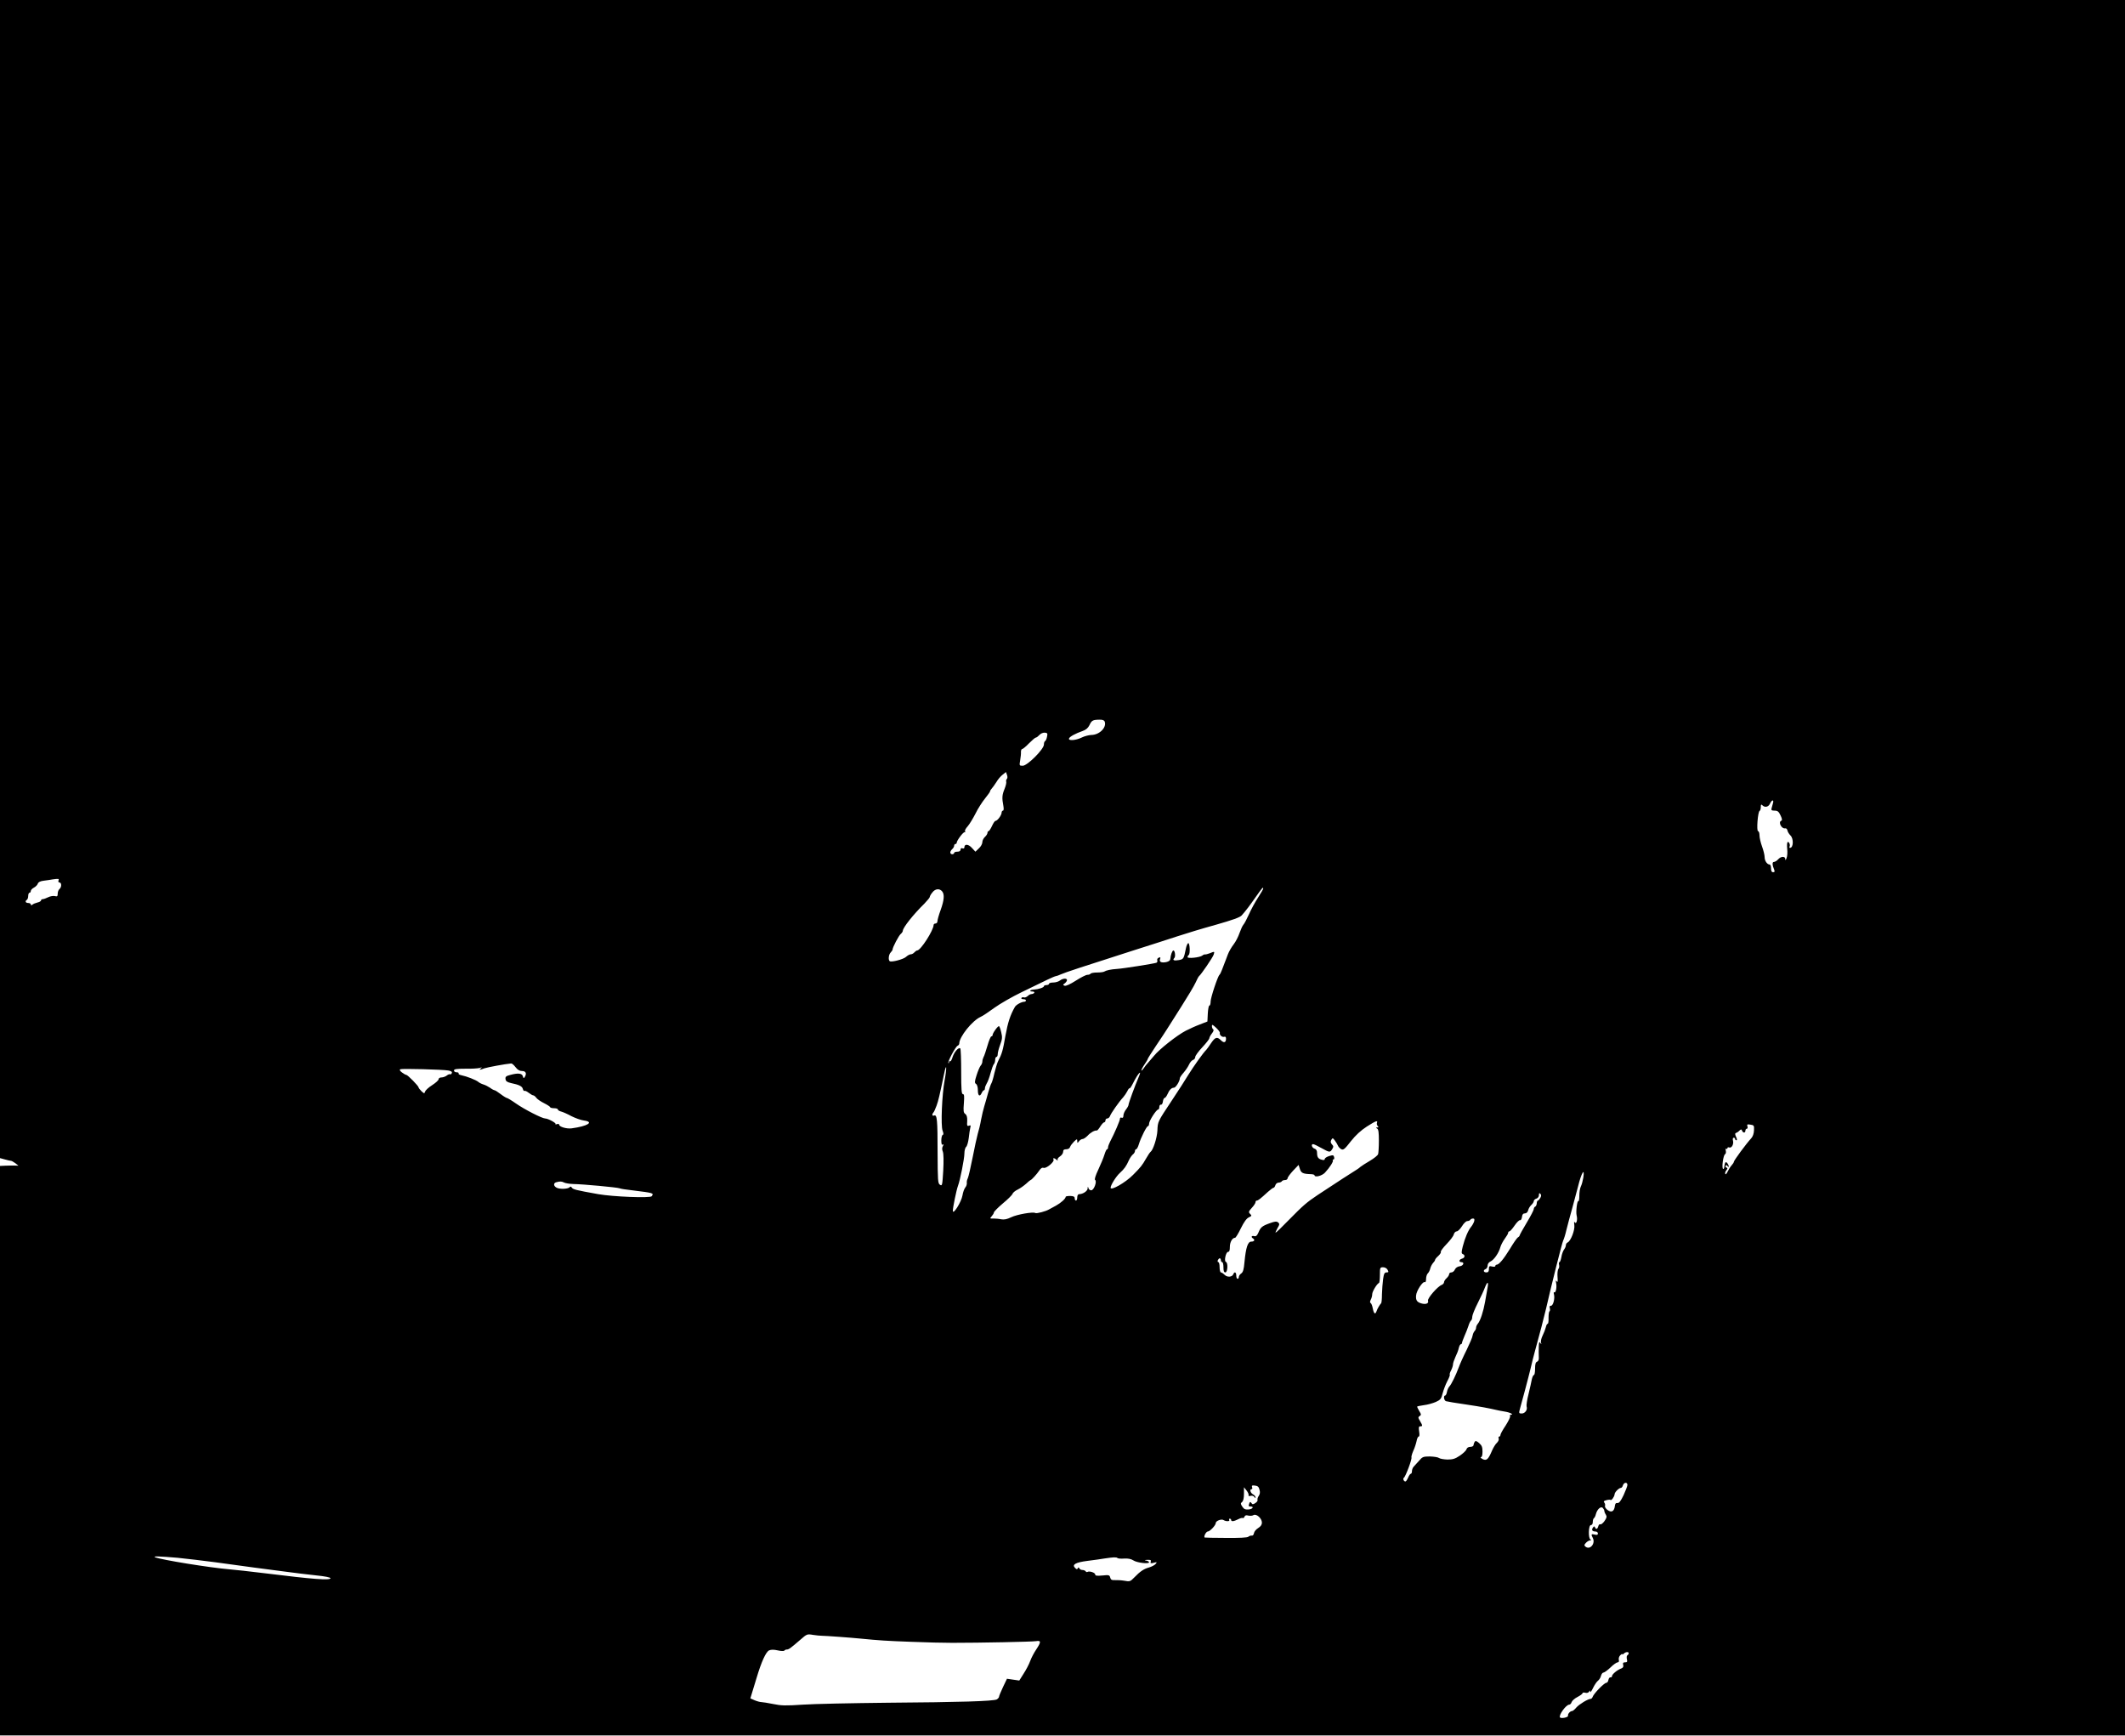
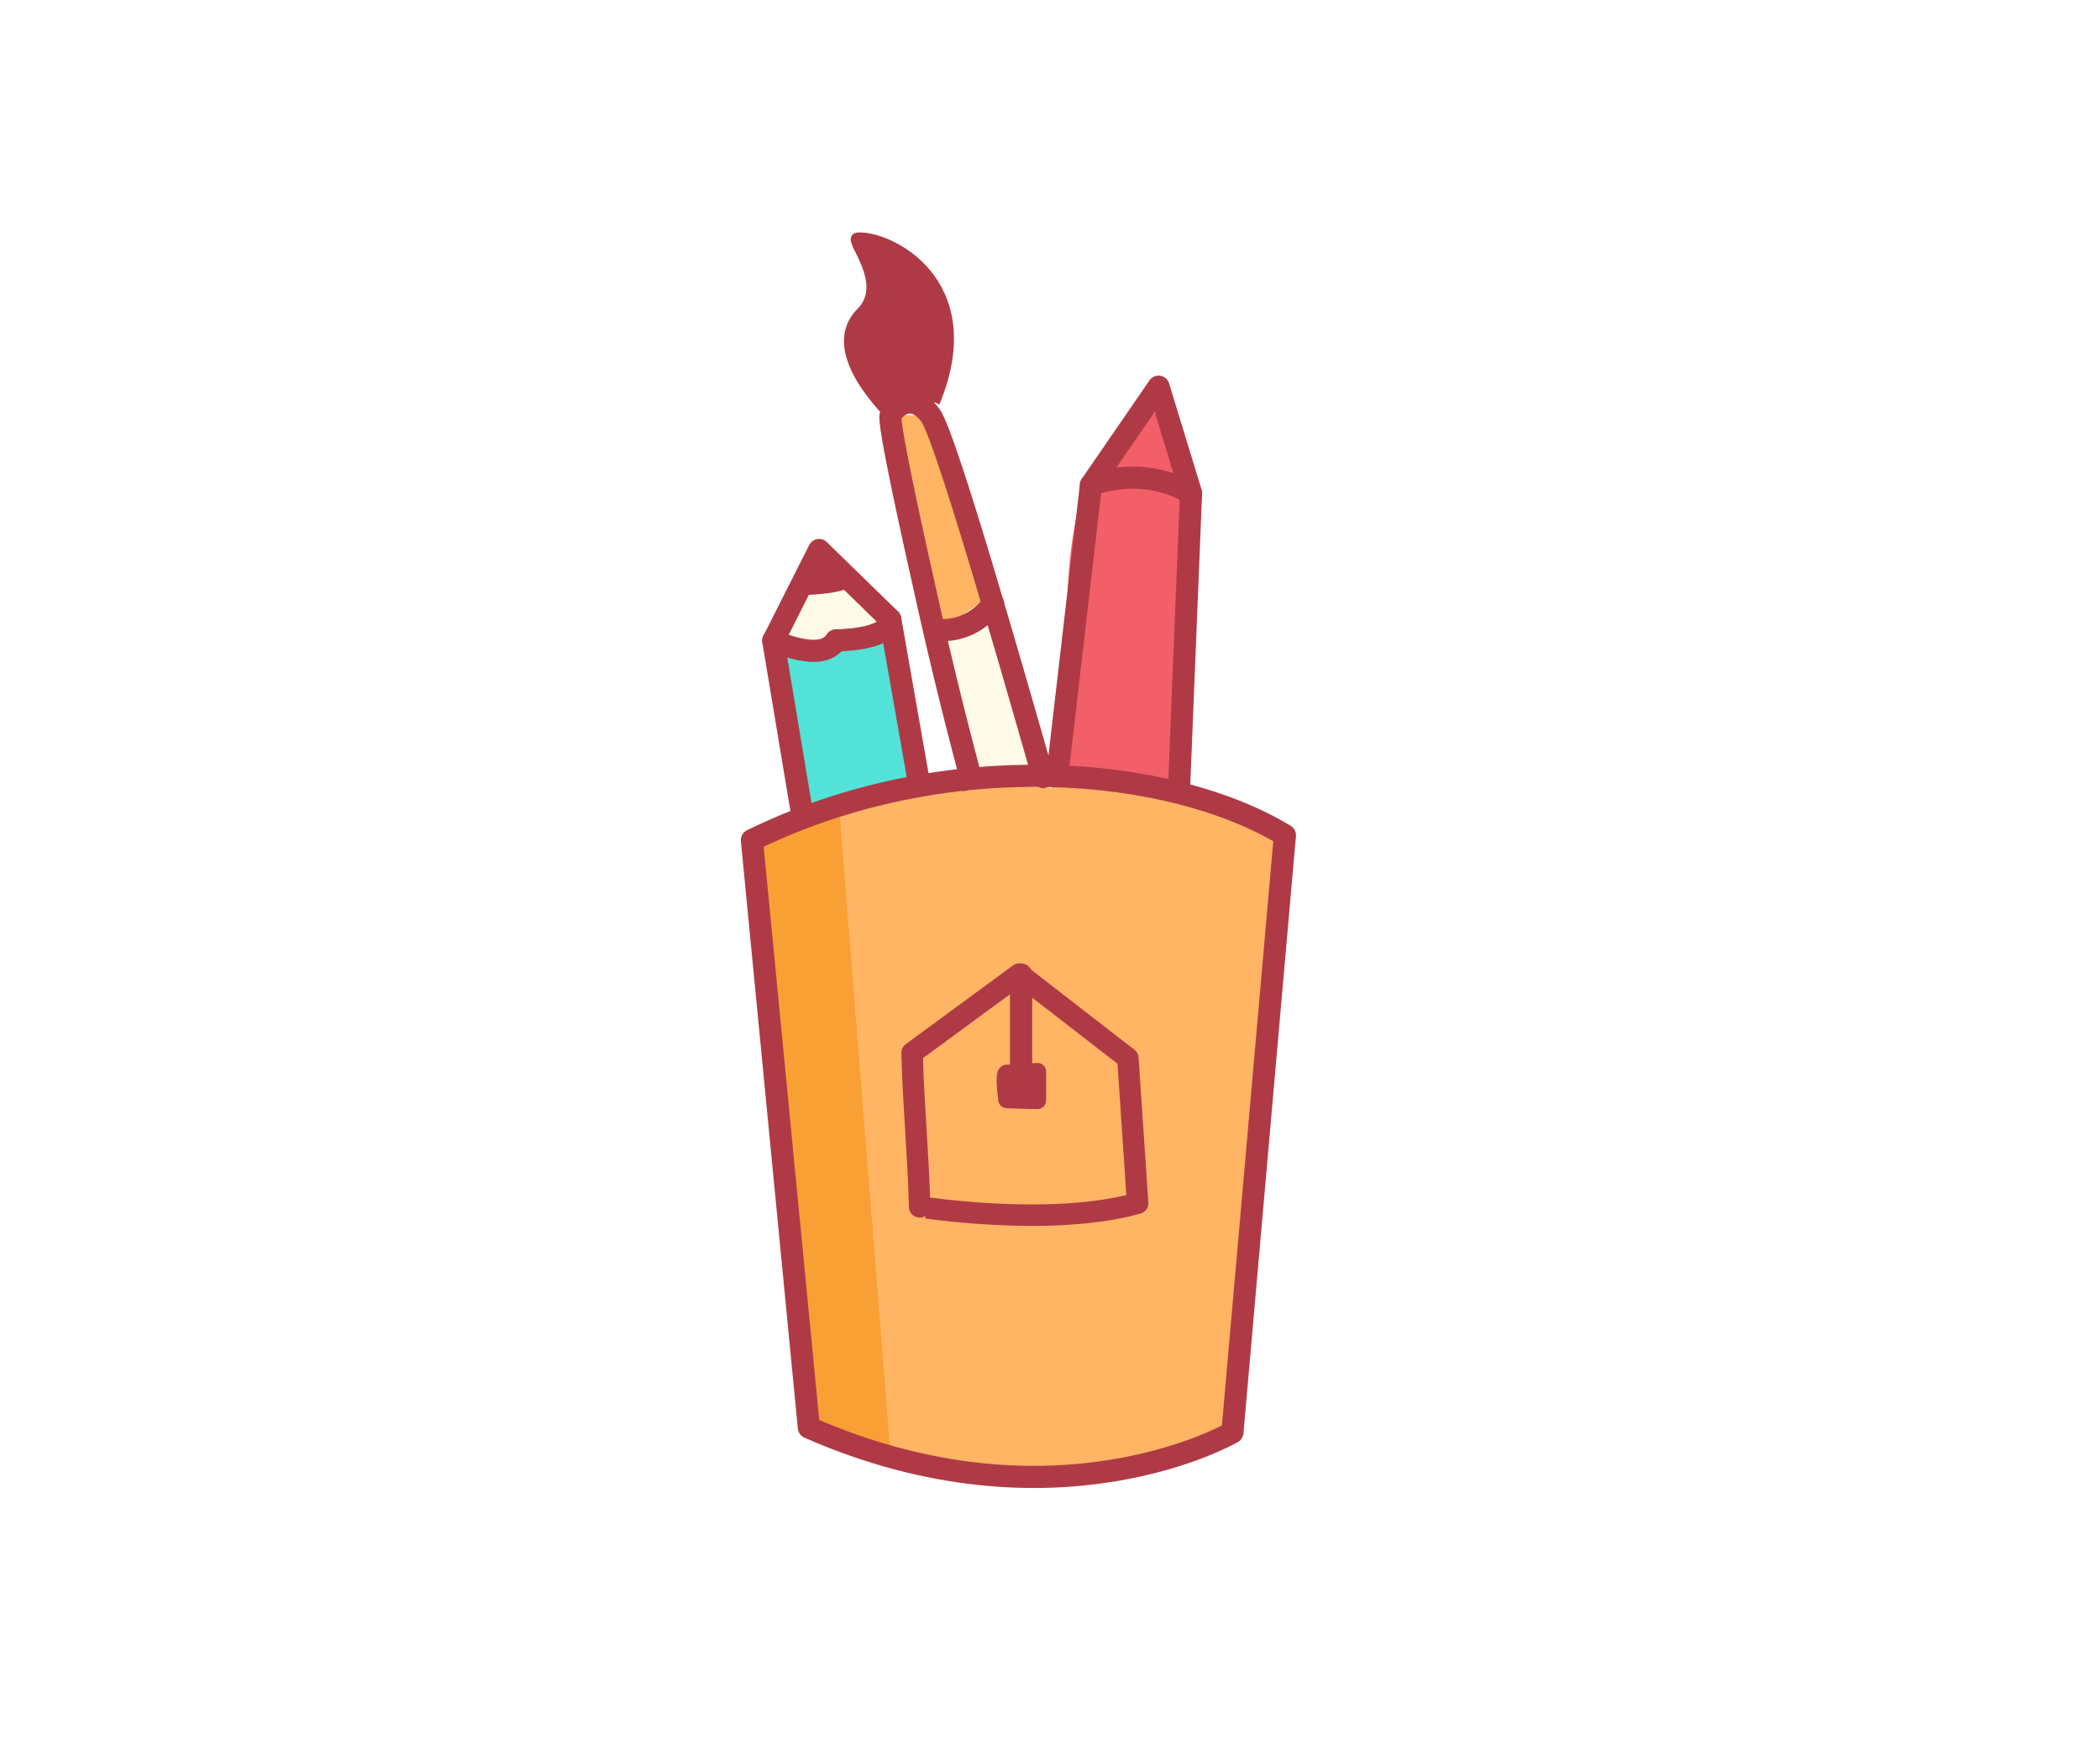
- <svg xmlns="http://www.w3.org/2000/svg" version="1.0" width="1657pt" height="1353pt" viewBox="0 0 1657 1353" preserveAspectRatio="xMidYMid meet">
-   <g transform="translate(0,1353) scale(0.1,-0.1)" fill="#000000" stroke="none">
-     <path d="M0 9015 l0 -4514 37 -10 c21 -6 43 -11 48 -11 6 0 21 -9 35 -19 l24 -19 -29 1 c-17 0 -49 0 -72 -1 l-43 -2 0 -2220 0 -2220 8285 0 8285 0 0 6765 0 6765 -8285 0 -8285 0 0 -4515z m8614 -1111 c17 -45 -41 -104 -105 -104 -19 -1 -52 -9 -74 -20 -47 -23 -107 -27 -99 -7 5 14 51 39 106 58 26 9 42 23 53 45 17 37 26 42 76 43 25 1 39 -4 43 -15z m-450 -119 c-3 -16 -10 -31 -15 -33 -5 -2 -9 -14 -9 -27 0 -36 -129 -165 -165 -165 -27 0 -27 1 -20 43 4 23 7 52 6 65 0 12 4 22 9 22 6 0 30 20 54 45 25 25 48 45 54 45 5 0 17 9 27 20 10 11 28 19 42 18 21 -2 23 -6 17 -33z m-313 -328 c-5 -5 -7 -15 -5 -21 3 -7 -3 -32 -13 -57 -19 -46 -21 -70 -9 -132 4 -23 3 -37 -4 -37 -5 0 -10 -8 -10 -17 -1 -20 -33 -63 -48 -63 -5 0 -17 -18 -27 -40 -10 -22 -22 -40 -27 -40 -4 0 -8 -6 -8 -13 0 -8 -9 -22 -20 -32 -11 -10 -20 -28 -20 -41 0 -13 -12 -35 -27 -48 l-27 -26 -28 30 c-27 30 -58 32 -58 4 0 -8 -6 -11 -15 -8 -9 4 -15 0 -15 -10 0 -10 -9 -16 -25 -16 -14 0 -25 -4 -25 -10 0 -5 -7 -10 -15 -10 -8 0 -15 6 -15 14 0 7 7 19 15 26 8 7 15 19 15 26 0 8 5 14 10 14 6 0 10 4 10 10 0 16 51 85 62 82 5 -1 7 2 3 8 -3 5 6 22 20 37 14 16 41 60 61 99 19 39 53 92 75 119 21 26 39 51 39 55 0 5 6 15 13 22 7 7 23 30 36 50 12 21 34 47 49 58 l26 21 8 -22 c5 -13 5 -26 -1 -32z m5974 -189 c-4 -13 -9 -31 -11 -40 -4 -14 1 -18 23 -18 24 0 33 -7 47 -37 12 -25 14 -39 7 -41 -28 -9 0 -66 30 -60 7 2 15 -6 17 -17 2 -11 13 -28 23 -38 26 -24 24 -97 -3 -97 -5 0 -7 4 -4 9 8 13 -4 42 -15 36 -4 -3 -6 -27 -3 -53 3 -26 1 -58 -5 -72 -7 -18 -10 -20 -10 -7 -1 23 -34 22 -56 -3 -10 -11 -25 -20 -33 -20 -14 0 -13 -24 3 -62 5 -13 3 -18 -9 -18 -11 0 -16 9 -16 30 0 17 -5 30 -11 30 -19 0 -39 28 -39 57 0 16 -9 53 -20 83 -11 30 -20 69 -20 87 0 18 -5 33 -11 33 -14 0 -2 153 12 158 5 2 9 15 9 30 0 20 3 23 12 14 20 -20 48 -14 60 13 14 31 32 33 23 3z m-13369 -603 c-3 -8 0 -15 7 -15 18 0 19 -36 1 -51 -8 -6 -14 -23 -14 -36 0 -21 -4 -24 -23 -19 -12 3 -35 -1 -51 -9 -16 -8 -35 -15 -42 -15 -8 0 -14 -4 -14 -10 0 -5 -12 -13 -27 -16 -16 -4 -34 -11 -40 -17 -9 -6 -13 -6 -13 2 0 6 -9 11 -20 11 -21 0 -27 15 -10 25 5 3 10 17 10 31 0 13 5 24 10 24 6 0 10 6 10 13 0 8 11 20 25 27 13 7 27 21 30 31 4 12 20 20 48 23 23 3 53 7 67 10 49 7 52 6 46 -9z m9394 -63 c0 -4 -18 -36 -41 -71 -22 -34 -54 -92 -70 -129 -17 -37 -36 -74 -44 -82 -7 -8 -20 -37 -30 -65 -9 -27 -29 -66 -45 -87 -16 -20 -37 -56 -46 -80 -9 -23 -19 -52 -24 -63 -4 -11 -14 -36 -21 -55 -7 -19 -16 -37 -20 -40 -13 -10 -69 -178 -69 -208 0 -18 -4 -32 -10 -32 -5 0 -10 -28 -12 -62 l-3 -62 -59 -23 c-33 -12 -82 -35 -110 -49 -69 -36 -206 -144 -247 -195 -19 -23 -41 -48 -49 -57 -8 -8 -23 -27 -32 -41 -10 -14 -18 -21 -18 -16 0 6 11 27 25 47 14 20 25 39 25 43 0 3 29 49 65 103 36 53 74 111 84 127 11 17 61 95 111 175 51 80 102 165 113 190 11 25 23 47 27 50 15 11 108 147 114 168 8 25 7 26 -31 10 -15 -6 -32 -10 -37 -9 -4 1 -14 -3 -21 -9 -19 -15 -115 -25 -115 -12 0 6 4 13 9 17 13 7 9 96 -4 92 -5 -2 -13 -19 -17 -38 -17 -85 -19 -87 -55 -94 -38 -7 -53 -1 -36 16 11 11 5 59 -7 59 -9 0 -22 -36 -24 -65 -1 -13 -11 -21 -33 -26 -38 -7 -56 2 -47 24 5 13 2 16 -10 11 -10 -4 -15 -13 -12 -21 3 -7 0 -16 -7 -19 -20 -7 -257 -45 -307 -48 -48 -3 -84 -11 -100 -21 -6 -4 -31 -7 -55 -7 -25 0 -47 -4 -51 -9 -3 -5 -14 -9 -25 -9 -11 0 -52 -21 -91 -46 -44 -28 -77 -43 -87 -39 -14 6 -14 8 2 19 9 7 17 18 17 25 0 16 -33 14 -56 -4 -10 -8 -34 -15 -51 -15 -18 0 -33 -4 -33 -10 0 -5 -9 -10 -20 -10 -11 0 -20 -4 -20 -9 0 -10 -43 -24 -77 -26 -30 -1 -42 -15 -14 -15 12 0 19 -4 16 -10 -3 -5 -13 -10 -21 -10 -9 0 -22 -7 -31 -16 -9 -8 -22 -13 -29 -10 -7 3 -16 1 -19 -4 -4 -6 3 -10 14 -10 12 0 21 -4 21 -10 0 -5 -6 -10 -13 -10 -21 0 -63 -23 -73 -40 -37 -65 -55 -121 -74 -225 -20 -116 -27 -140 -56 -196 -8 -15 -21 -58 -30 -95 -8 -38 -19 -73 -23 -79 -4 -5 -16 -39 -26 -75 -10 -36 -23 -83 -30 -105 -7 -22 -18 -69 -25 -105 -6 -36 -18 -85 -26 -110 -7 -25 -25 -108 -40 -185 -15 -77 -32 -149 -37 -160 -6 -11 -10 -28 -8 -38 1 -10 -4 -26 -12 -35 -8 -10 -18 -37 -22 -62 -9 -52 -75 -157 -75 -119 0 26 28 162 40 194 17 44 50 213 50 251 0 23 6 47 14 53 7 6 16 37 20 69 3 31 9 67 12 80 5 18 3 21 -10 16 -14 -6 -17 0 -14 36 1 30 -3 46 -15 55 -14 10 -16 23 -11 84 4 56 3 71 -8 71 -10 0 -13 35 -13 174 0 96 -3 178 -7 182 -13 12 -47 -27 -60 -67 -6 -21 -15 -36 -19 -33 -5 3 -9 0 -9 -7 0 -7 -2 -10 -5 -7 -8 8 56 129 72 135 7 3 13 11 13 17 0 53 102 180 168 209 15 6 62 38 106 70 43 31 140 87 215 123 75 36 163 79 196 95 33 16 64 29 69 29 4 0 22 6 39 14 34 15 161 57 552 182 132 42 292 93 355 114 63 21 198 62 300 90 133 38 190 58 203 74 36 41 62 76 111 146 49 69 56 78 56 62z m-2503 -22 c19 -23 15 -69 -12 -144 -14 -38 -25 -77 -25 -87 0 -11 -7 -19 -15 -19 -8 0 -15 -5 -15 -11 0 -41 -101 -199 -128 -199 -5 0 -15 -7 -22 -15 -7 -8 -19 -15 -28 -15 -9 0 -25 -9 -37 -20 -20 -19 -112 -43 -127 -34 -13 9 -9 52 7 68 8 8 15 19 15 23 0 17 48 109 64 122 9 7 16 19 16 25 1 24 81 126 168 211 23 24 42 47 42 52 0 6 9 22 21 36 22 29 56 32 76 7z m2165 -1103 c-5 -15 18 -36 34 -30 9 3 14 -2 14 -15 0 -30 -16 -36 -40 -12 -29 29 -44 25 -76 -22 -15 -24 -33 -47 -38 -53 -22 -20 -99 -129 -140 -195 -22 -37 -80 -127 -128 -199 -112 -169 -110 -164 -113 -236 -3 -57 -33 -150 -53 -165 -5 -3 -21 -27 -37 -55 -28 -49 -39 -64 -100 -125 -59 -60 -175 -126 -175 -100 0 20 43 89 72 115 36 33 50 53 71 100 8 17 21 36 30 44 10 7 17 20 17 27 0 8 4 14 9 14 5 0 15 17 21 38 16 53 61 142 71 142 5 0 9 9 9 19 0 23 57 111 71 111 5 0 9 9 9 20 0 11 6 19 13 18 7 -2 13 9 15 25 2 15 8 27 13 27 5 0 15 12 22 28 15 35 32 52 51 52 14 0 46 51 46 74 0 6 14 26 30 44 16 19 35 47 42 63 7 16 21 32 30 35 10 3 18 13 18 23 0 10 25 44 55 76 30 32 55 64 55 70 0 7 9 24 20 38 13 16 16 28 10 32 -5 3 -10 14 -10 25 0 15 5 13 33 -13 17 -16 31 -34 29 -40z m-5492 -267 c16 -21 32 -30 51 -30 30 0 38 -20 20 -48 -6 -10 -10 -9 -14 7 -6 24 -39 27 -100 10 -31 -8 -38 -14 -35 -32 2 -17 13 -24 43 -31 63 -13 87 -25 92 -46 3 -11 9 -18 13 -15 4 3 19 -4 33 -15 14 -11 30 -20 36 -20 5 0 16 -9 23 -19 8 -11 35 -29 61 -42 26 -13 47 -27 47 -31 0 -4 14 -8 30 -8 17 0 30 -4 30 -10 0 -5 12 -13 26 -16 15 -4 51 -20 80 -36 30 -15 74 -31 98 -34 81 -11 29 -44 -97 -61 -39 -5 -97 12 -97 29 0 6 -8 7 -17 4 -10 -4 -14 -4 -11 0 8 8 -59 44 -81 44 -23 0 -161 70 -228 117 -34 24 -66 43 -71 43 -4 0 -26 13 -48 30 -21 16 -43 30 -47 30 -5 0 -21 8 -35 19 -15 10 -38 22 -52 26 -14 4 -32 13 -40 20 -17 15 -92 44 -132 52 -15 3 -25 9 -22 14 3 5 -4 9 -15 9 -12 0 -21 6 -21 14 0 11 18 14 88 14 48 -1 98 2 112 6 19 6 21 5 10 -3 -19 -14 -9 -14 27 0 23 8 162 34 209 38 6 1 21 -12 34 -29z m3346 -102 c-21 -112 -31 -354 -16 -393 8 -21 8 -31 1 -33 -6 -2 -11 -22 -11 -43 0 -27 4 -38 11 -33 8 5 9 2 1 -12 -7 -12 -7 -27 0 -43 6 -16 7 -74 3 -148 -7 -114 -8 -121 -25 -110 -17 10 -18 31 -19 252 0 256 -4 297 -27 288 -15 -6 -19 8 -6 23 5 5 16 29 25 54 15 42 22 73 59 249 19 93 22 48 4 -51z m-3870 76 c22 -4 31 -10 27 -20 -3 -8 -8 -12 -13 -9 -4 2 -16 -2 -26 -10 -10 -8 -29 -15 -41 -15 -13 0 -23 -6 -23 -14 0 -8 -22 -28 -50 -46 -27 -17 -52 -40 -55 -50 -6 -17 -7 -17 -29 3 -12 12 -22 25 -22 29 1 10 -85 98 -96 98 -5 0 -21 9 -34 19 -17 13 -20 21 -12 25 16 6 331 -2 374 -10z m5381 -56 c-26 -60 -77 -199 -77 -211 0 -7 -9 -23 -20 -37 -11 -14 -20 -35 -20 -47 0 -15 -5 -21 -14 -17 -8 3 -13 0 -13 -8 1 -12 -39 -106 -78 -181 -8 -16 -15 -35 -15 -43 0 -8 -3 -14 -8 -14 -4 0 -13 -19 -20 -42 -7 -24 -29 -76 -48 -117 -22 -46 -31 -77 -25 -80 17 -11 -9 -81 -30 -81 -10 0 -20 8 -22 18 -4 14 -5 13 -6 -4 -1 -20 -37 -44 -66 -44 -9 0 -15 -10 -15 -25 0 -14 -4 -25 -10 -25 -5 0 -10 8 -10 18 0 13 -9 17 -35 18 -19 0 -35 -3 -35 -6 0 -15 -37 -48 -75 -69 -22 -12 -47 -25 -55 -30 -25 -15 -97 -34 -107 -28 -17 11 -143 -11 -188 -33 -33 -16 -55 -20 -78 -16 -18 4 -45 6 -61 6 -28 -1 -29 0 -13 18 9 10 17 23 17 29 0 6 31 38 69 70 39 32 73 66 76 75 3 10 22 25 41 34 19 9 48 30 65 45 17 16 33 29 35 29 7 0 50 47 67 73 13 20 24 26 36 22 21 -6 86 49 76 65 -9 14 8 13 24 -2 8 -8 11 -8 8 -2 -4 7 4 19 18 28 14 9 25 25 25 36 0 15 7 20 24 20 15 0 27 7 30 18 4 11 18 29 31 42 23 22 25 22 25 4 1 -18 1 -18 14 -1 7 9 20 17 28 17 8 0 25 12 39 26 23 25 55 43 72 40 4 0 16 14 27 32 11 17 24 32 30 32 5 0 10 7 10 15 0 8 6 15 14 15 8 0 17 8 21 18 6 20 71 113 103 147 10 11 24 32 32 47 7 16 16 26 18 23 3 -2 14 14 26 38 41 82 75 117 43 45z m1860 -352 c-3 -7 0 -19 6 -25 8 -8 7 -11 -3 -11 -13 0 -13 -2 -1 -9 10 -6 13 -32 13 -95 0 -47 -3 -94 -6 -104 -3 -10 -32 -33 -64 -52 -31 -18 -65 -40 -75 -48 -9 -9 -26 -20 -36 -26 -18 -10 -145 -93 -297 -193 -85 -57 -112 -80 -225 -195 -52 -54 -98 -98 -102 -98 -3 0 3 15 14 34 17 29 18 35 5 46 -12 9 -25 8 -63 -6 -62 -22 -73 -32 -90 -73 -11 -25 -19 -32 -34 -28 -20 5 -26 -7 -9 -18 18 -11 11 -25 -13 -25 -27 0 -42 -45 -53 -160 -5 -57 -11 -78 -25 -88 -11 -7 -19 -20 -19 -28 0 -8 -4 -14 -10 -14 -5 0 -10 11 -10 25 0 27 -14 34 -23 11 -9 -23 -47 -26 -68 -5 -10 10 -23 19 -29 19 -5 0 -10 18 -10 40 0 22 -4 40 -10 40 -5 0 -7 7 -4 15 4 8 10 15 15 15 5 0 9 -7 9 -15 0 -8 5 -15 10 -15 6 0 10 -18 10 -40 0 -29 4 -40 15 -40 18 0 22 76 4 82 -16 5 0 78 17 78 10 0 14 12 14 39 0 37 19 71 41 71 5 0 25 33 45 74 24 49 45 78 62 85 23 11 24 14 10 27 -14 14 -12 19 13 47 16 17 29 37 29 44 0 7 4 13 10 13 10 0 27 13 87 68 19 17 39 32 44 32 4 0 11 9 14 20 3 11 15 20 25 20 10 0 22 5 25 10 3 6 15 10 26 10 10 0 19 6 19 13 0 8 19 34 43 60 l43 45 10 -31 c9 -31 23 -39 82 -41 17 0 32 -4 32 -8 0 -20 58 -6 82 20 38 41 68 89 61 96 -3 3 -2 6 4 6 6 0 9 8 6 19 -4 16 -9 17 -39 8 -19 -6 -34 -16 -34 -23 0 -8 -8 -10 -22 -6 -29 7 -38 20 -38 54 0 18 -7 29 -20 33 -20 6 -29 35 -11 35 6 0 34 -13 64 -30 65 -36 68 -36 85 -9 11 18 11 24 -2 37 -11 13 -12 22 -5 35 10 17 12 16 28 -5 10 -13 20 -31 24 -40 3 -9 15 -21 25 -27 17 -9 27 -1 76 62 38 48 79 85 124 114 71 45 87 51 79 29z m2940 -59 c-1 -25 -9 -48 -22 -62 -38 -41 -135 -172 -135 -183 0 -5 -8 -17 -18 -28 -9 -10 -23 -32 -31 -49 -8 -17 -16 -25 -18 -17 -3 7 1 20 9 29 10 13 10 17 0 20 -6 3 -9 9 -6 15 4 6 10 5 15 -3 5 -8 9 -9 9 -4 0 16 -18 40 -25 33 -4 -4 -8 -18 -9 -31 0 -14 -5 -23 -10 -20 -12 8 1 105 15 114 7 4 9 16 6 28 -3 12 -1 19 4 15 5 -3 9 -1 9 5 0 6 6 8 14 5 19 -7 37 26 29 54 -3 13 -1 22 6 22 6 0 11 -4 11 -10 0 -5 4 -10 10 -10 6 0 5 11 -3 27 -9 21 -9 27 1 31 7 2 19 10 26 18 12 11 15 11 20 -1 7 -19 26 -19 26 0 0 8 5 15 11 15 6 0 8 8 5 18 -5 16 -2 18 23 14 28 -4 30 -7 28 -45z m-1331 -369 c-4 -24 -12 -54 -19 -68 -7 -14 -12 -46 -12 -72 0 -25 -3 -44 -7 -42 -10 7 -21 -82 -14 -112 9 -33 -2 -73 -15 -53 -5 9 -6 0 -3 -22 6 -38 -28 -126 -53 -136 -7 -3 -13 -13 -13 -22 0 -9 -7 -24 -15 -34 -7 -11 -17 -36 -20 -58 -4 -21 -10 -39 -15 -39 -4 0 -6 -9 -3 -20 3 -11 1 -26 -5 -33 -6 -7 -9 -35 -7 -62 3 -36 1 -45 -6 -35 -8 11 -9 8 -5 -12 7 -32 -2 -80 -14 -73 -5 3 -6 -4 -3 -15 9 -33 -6 -90 -23 -90 -11 0 -13 -6 -9 -19 3 -11 2 -22 -3 -25 -4 -2 -7 -25 -7 -50 1 -25 -2 -46 -6 -46 -5 0 -12 -12 -15 -27 -4 -16 -15 -45 -25 -65 -10 -20 -16 -45 -13 -55 5 -15 4 -16 -5 -3 -8 12 -11 5 -12 -30 -1 -25 -1 -60 0 -78 2 -21 -3 -34 -13 -38 -12 -4 -16 -20 -16 -55 0 -27 -4 -49 -9 -49 -5 0 -12 -15 -16 -32 -3 -18 -15 -70 -26 -116 -12 -46 -18 -90 -15 -98 9 -24 -12 -54 -38 -54 -22 0 -23 3 -15 33 5 17 23 84 40 147 17 63 37 142 45 175 7 33 23 94 34 135 33 119 70 260 85 325 40 177 126 518 134 533 5 9 17 46 25 82 9 36 30 115 47 175 16 61 36 135 44 165 26 106 54 153 41 68z m-7946 -38 c10 -5 42 -10 71 -11 75 -1 341 -26 359 -33 8 -4 53 -11 100 -16 168 -21 169 -21 152 -46 -10 -16 -304 -4 -417 16 -179 32 -197 37 -207 52 -5 8 -11 9 -15 3 -11 -15 -78 -18 -102 -5 -26 13 -27 37 -3 43 29 8 43 7 62 -3z m7611 -119 c-7 -12 -15 -21 -19 -21 -4 0 -9 -10 -9 -22 -1 -13 -7 -24 -13 -26 -5 -2 -10 -10 -10 -18 0 -8 -25 -56 -55 -106 -30 -50 -55 -95 -55 -99 0 -4 -6 -12 -14 -16 -7 -4 -35 -44 -61 -88 -50 -81 -86 -125 -105 -125 -5 0 -10 -5 -10 -10 0 -6 -11 -8 -25 -4 -22 5 -25 3 -25 -20 0 -19 -5 -26 -20 -26 -23 0 -27 18 -5 26 8 4 15 16 15 28 0 12 9 25 22 31 27 12 65 66 77 111 5 18 21 48 35 67 14 19 26 39 26 45 0 7 4 12 10 12 5 0 23 20 40 45 17 25 36 44 43 42 7 -1 13 10 15 26 2 19 9 27 22 27 12 0 22 9 26 24 3 14 14 32 25 42 10 9 19 23 19 30 0 7 9 16 20 19 12 4 20 15 20 28 0 15 3 18 11 10 8 -8 8 -17 0 -32z m-516 -183 c-4 -13 -15 -32 -24 -43 -22 -26 -48 -86 -65 -153 -11 -45 -11 -54 0 -59 21 -8 17 -30 -6 -36 -23 -6 -27 -27 -5 -27 27 0 16 -29 -12 -32 -17 -2 -32 -12 -38 -25 -5 -13 -18 -23 -27 -23 -10 0 -18 -6 -18 -13 0 -8 -9 -22 -20 -32 -11 -10 -20 -24 -20 -32 0 -7 -8 -16 -17 -20 -31 -10 -114 -105 -108 -124 7 -20 -14 -30 -47 -22 -38 10 -49 24 -46 62 2 37 53 115 69 105 5 -3 9 8 9 25 0 16 6 36 13 43 8 7 17 25 20 40 4 15 14 33 22 42 8 8 15 19 15 23 0 5 11 19 25 31 14 13 23 27 20 32 -3 5 17 32 45 61 27 28 53 61 56 75 3 13 14 24 23 24 9 0 27 18 41 40 13 22 32 40 41 40 10 0 21 5 24 10 3 6 13 10 21 10 11 0 13 -6 9 -22z m-675 -378 c9 -17 8 -20 -8 -20 -16 0 -21 -10 -27 -52 -4 -29 -8 -82 -9 -118 0 -36 -3 -67 -6 -70 -10 -10 -31 -45 -36 -62 -10 -29 -21 -21 -29 19 -4 21 -11 41 -17 44 -7 4 -6 13 1 27 6 11 11 30 11 42 0 20 36 81 53 88 4 2 7 30 7 63 0 56 1 59 25 59 14 0 29 -8 35 -20z m779 -142 c-4 -24 -13 -72 -19 -108 -13 -74 -37 -148 -57 -171 -7 -8 -13 -22 -13 -30 0 -8 -5 -20 -12 -27 -6 -6 -13 -22 -15 -34 -1 -13 -23 -63 -47 -113 -25 -49 -52 -110 -61 -135 -23 -62 -57 -132 -73 -149 -7 -7 -16 -26 -19 -42 -3 -16 -9 -29 -14 -29 -15 0 -10 -38 6 -44 9 -3 80 -15 158 -26 120 -18 173 -28 242 -44 6 -2 31 -6 58 -11 42 -6 76 -25 47 -25 -6 0 -8 -5 -5 -10 4 -6 -12 -38 -34 -73 -23 -34 -41 -67 -41 -74 0 -7 -4 -13 -10 -13 -5 0 -7 -7 -4 -15 4 -8 -3 -23 -13 -33 -11 -9 -28 -37 -39 -62 -29 -69 -43 -81 -74 -65 -14 8 -19 14 -12 15 8 0 12 15 12 43 0 34 -5 48 -26 66 -21 18 -28 20 -35 10 -5 -8 -9 -20 -9 -26 0 -7 -11 -13 -24 -13 -16 0 -27 -7 -31 -19 -3 -11 -27 -33 -52 -50 -37 -25 -56 -30 -97 -30 -28 1 -57 6 -65 12 -7 6 -39 11 -71 12 -53 0 -59 -3 -85 -34 -16 -18 -35 -39 -42 -46 -7 -8 -13 -23 -13 -34 0 -12 -4 -21 -9 -21 -5 0 -14 -13 -21 -30 -7 -16 -16 -30 -21 -30 -13 0 -22 22 -12 29 13 8 66 149 59 159 -2 4 4 27 14 50 11 23 22 58 26 77 3 19 11 35 16 35 7 0 8 15 4 40 -5 32 -3 40 9 40 19 0 19 5 -2 41 -16 26 -16 31 -3 39 13 8 13 13 -3 39 -9 16 -17 31 -17 34 0 3 24 8 53 12 28 3 70 15 93 25 36 16 43 25 53 67 7 26 23 69 36 94 14 25 22 48 20 51 -3 3 1 18 10 34 8 16 15 37 15 47 0 10 9 36 19 58 11 22 23 53 26 69 4 17 11 30 16 30 5 0 9 5 9 10 0 6 9 29 19 53 11 23 24 59 31 79 6 21 16 40 21 43 5 4 9 16 9 29 0 12 19 60 43 107 23 46 49 101 56 122 20 50 30 47 20 -5z m1091 -1535 c0 -9 -14 -45 -30 -80 -22 -46 -35 -63 -48 -61 -12 2 -18 -5 -20 -24 -5 -41 -26 -53 -56 -31 -14 10 -23 24 -21 32 3 7 1 19 -5 26 -8 10 -4 14 16 19 14 4 29 5 32 2 7 -8 31 26 32 44 0 16 34 50 49 50 6 0 13 9 16 20 8 24 35 27 35 3z m-2869 -37 c6 -19 4 -35 -6 -49 -7 -10 -12 -24 -9 -31 2 -6 -5 -17 -17 -24 -18 -12 -23 -12 -31 0 -7 10 -11 10 -15 1 -9 -24 -8 -28 7 -28 31 0 19 -20 -13 -23 -27 -2 -37 2 -50 22 -14 21 -14 26 -2 36 10 8 15 31 15 64 l0 51 20 -25 c11 -14 18 -30 16 -36 -3 -7 3 -10 16 -6 11 3 24 -1 29 -9 6 -9 9 -10 9 -2 0 7 -9 17 -20 23 -20 11 -28 40 -10 40 5 0 7 7 3 16 -4 12 0 15 22 12 22 -2 31 -10 36 -32z m2689 -165 c0 -6 5 -20 12 -30 9 -15 7 -24 -11 -50 -12 -17 -27 -28 -32 -25 -6 3 -13 -3 -16 -15 -6 -23 -19 -28 -26 -8 -4 9 -8 9 -16 -3 -13 -18 -5 -30 20 -30 10 0 19 -7 19 -15 0 -11 -7 -14 -25 -9 -27 7 -30 2 -15 -26 23 -44 -22 -97 -57 -68 -11 9 -11 14 3 29 10 11 24 19 33 20 10 0 12 2 4 6 -20 7 -17 113 2 113 9 0 15 9 15 24 0 14 4 27 9 30 5 3 12 17 15 31 10 38 38 64 54 49 6 -7 12 -17 12 -23z m-2670 -92 c0 -17 -10 -30 -29 -42 -16 -10 -31 -27 -33 -40 -2 -12 -9 -21 -17 -19 -7 1 -19 -2 -27 -9 -9 -7 -68 -10 -176 -9 -89 0 -163 2 -165 3 -8 9 12 47 25 47 16 0 62 48 62 66 0 17 45 34 61 23 19 -12 52 -11 44 1 -3 6 -1 10 4 10 6 0 11 -4 11 -10 0 -14 20 -12 54 5 15 8 32 13 36 10 4 -3 11 2 14 10 4 11 13 14 30 9 14 -3 32 -2 41 4 23 12 65 -26 65 -59z m-8455 -274 c62 -6 212 -24 295 -35 120 -17 137 -19 300 -41 85 -11 202 -26 260 -34 58 -8 158 -20 223 -27 71 -7 116 -16 114 -23 -6 -17 -128 -8 -517 40 -107 13 -229 27 -270 30 -147 12 -533 74 -580 94 -24 10 35 8 175 -4z m7329 -2 c4 -4 27 -6 52 -4 30 2 54 -3 71 -14 28 -19 123 -30 123 -15 0 5 -10 11 -22 13 -17 3 -14 5 9 6 25 1 31 -2 26 -15 -4 -12 0 -14 23 -8 26 7 28 6 15 -9 -7 -9 -30 -21 -50 -27 -41 -11 -71 -31 -117 -79 -30 -31 -35 -33 -76 -25 -23 4 -57 6 -74 5 -25 -1 -33 3 -37 20 -5 20 -10 21 -61 16 -43 -4 -56 -2 -56 8 0 14 -45 29 -60 20 -5 -3 -11 -1 -15 5 -3 5 -15 10 -25 10 -10 0 -21 6 -24 13 -5 9 -7 9 -12 0 -4 -10 -9 -9 -21 3 -26 26 3 43 97 55 47 6 108 14 135 19 68 10 90 11 99 3z m-2304 -606 c28 0 231 -15 300 -22 143 -14 201 -18 393 -25 117 -5 262 -8 322 -8 220 0 621 8 653 13 41 7 41 -6 2 -65 -17 -25 -38 -65 -47 -90 -9 -25 -32 -69 -51 -98 l-34 -54 -48 7 -48 7 -31 -65 c-17 -36 -31 -70 -31 -76 0 -5 -8 -14 -17 -20 -27 -14 -286 -22 -848 -26 -280 -3 -580 -9 -666 -15 -132 -9 -168 -8 -230 5 -41 8 -82 15 -92 15 -10 0 -33 6 -52 14 l-34 15 13 43 c8 24 24 77 36 118 37 124 72 201 97 213 16 7 37 7 68 0 25 -6 48 -6 51 -2 3 5 12 9 19 9 16 0 28 9 108 78 48 42 51 44 96 36 25 -4 57 -7 71 -7z m6290 -136 c0 -6 -5 -13 -10 -16 -6 -3 -7 -17 -4 -31 5 -19 2 -24 -14 -24 -15 0 -19 -5 -15 -20 4 -13 -1 -22 -13 -27 -32 -11 -74 -46 -74 -60 0 -7 -6 -12 -12 -10 -7 1 -14 -8 -16 -20 -2 -13 -10 -23 -17 -23 -16 0 -97 -83 -106 -109 -3 -9 -10 -16 -16 -16 -20 0 -88 -41 -111 -67 -13 -16 -28 -28 -34 -28 -15 0 -35 -24 -31 -36 4 -13 -55 -25 -63 -13 -11 18 48 99 72 99 7 0 16 9 19 20 4 11 24 29 46 40 21 11 39 24 39 29 0 5 9 7 21 4 12 -4 25 0 30 8 7 12 9 12 9 -1 0 -8 10 5 22 30 12 25 30 51 39 57 9 7 20 24 23 38 4 14 12 25 19 25 7 0 32 18 55 40 22 22 48 40 56 40 9 0 12 7 9 20 -3 10 2 26 11 35 9 9 16 13 16 9 0 -5 5 -3 12 4 14 14 38 16 38 3z" />
-     <path d="M7761 5501 c-12 -16 -21 -34 -21 -40 0 -6 -4 -11 -10 -11 -5 0 -19 -33 -30 -72 -12 -40 -25 -81 -31 -90 -5 -10 -9 -25 -9 -35 0 -9 -6 -24 -14 -32 -7 -9 -21 -42 -31 -74 -16 -50 -16 -60 -4 -68 8 -5 14 -25 14 -48 0 -45 15 -55 30 -22 5 11 13 21 17 21 5 0 8 7 8 15 0 9 7 26 14 38 8 12 22 49 30 81 9 33 20 64 26 70 5 5 10 20 10 33 0 13 5 23 10 23 6 0 10 10 10 23 0 12 9 45 19 72 16 43 18 58 8 98 -6 26 -14 47 -18 47 -4 0 -17 -13 -28 -29z" />
+ <svg xmlns="http://www.w3.org/2000/svg" version="1.1" id="Layer_1" x="0px" y="0px" width="472px" height="392px" viewBox="0 0 472 392" enable-background="new 0 0 472 392" xml:space="preserve">
+   <g id="Layer_3">
+     <path fill="#FFB564" d="M288.7,187.7c-53.7-32.6-119.8,1-119.8,1s11.6,92.6,11.4,121.4c-0.8,2-1,4.1-0.4,6.3   c-0.2,1.2-0.6,1.7-1,1.7h1.7c1.1,3,2.9,4.3,5.8,5.3c10.9,4,21.5,6.8,33.1,7.7c3.6,0.3,7.1,0.2,10.5-0.2c1.6,1.5,4,2.4,7.1,2.1   c13.2-1.2,28-1.9,38.6-10.3c1.7-1.4,2.7-2.7,3.1-4.7h0.8L288.7,187.7z" />
+     <polygon fill="#52E2D7" points="173.2,146.4 180.5,184 206.6,177.2 200.1,144  " />
+     <path fill="#FFFBE8" d="M222.6,133.8c0,0-17.9-15.6-5.3,39.9c0.6,2.5,19.4,3.4,19.4,3.4L222.6,133.8z" />
+     <path fill="#F9A035" d="M188.6,181.4c0,0-20.6,0-20.6,12.4c0.1,17.2,13.4,105.6,13.1,119.9c-0.2,9.3,19.1,13.6,19.1,13.6" />
+     <path fill="#FFB564" d="M200.2,93.3c0,0,9.7,50.2,11.6,48.4c2-1.8,10.8-7.9,10.8-7.9l-13.5-40.5H200.2z" />
+     <path fill="#FFFBE8" d="M184.1,123.6c0,0-12.9,24.6-10.9,22.8c2-1.8,27-2.4,27-2.4L184.1,123.6z" />
+     <path fill="#F25F68" d="M257.9,92.8c-1.5,2-3,4.1-4.4,6.3c-1.2,1.9-2.9,2.3-4.6,1.9c-1.7,3.4-3.5,6.7-5.7,9.8   c-6.2,22.4-0.7,41.7-8.7,63.8c-1.3,3.5,0.3,0.3,2.2,2.5c5.6-3,31.1,3.5,38.7,4.2c1.7-2.3-9.1-3.3-10.3-6.6c1.4,3.9,0.2-5.2,0.2-6.1   c0.3-2.6,0-5.5,0.3-8.1c0.7-4.6-1.4-6.4-0.8-11c1.9-14.5,3.4-29.4,3-44.1c-2.2-3.9-4.1-7.9-5.6-12.1   C261,92.9,259.4,92.7,257.9,92.8z" />
+   </g>
+   <g id="Layer_2">
+     <polyline fill="none" stroke="#AF3A46" stroke-width="4.976" stroke-linecap="square" stroke-linejoin="round" stroke-miterlimit="10" points="   238,171.1 245.2,109 260.4,86.9 267.7,110.8 265.1,174.8  " />
+     <polyline fill="none" stroke="#AF3A46" stroke-width="4.976" stroke-linecap="square" stroke-linejoin="round" stroke-miterlimit="10" points="   180.2,182.4 173.8,144 184.1,123.6 200.1,139.2 206.6,176.2  " />
+     <path fill="none" stroke="#AF3A46" stroke-width="4.976" stroke-linecap="square" stroke-linejoin="round" stroke-miterlimit="10" d="   M218.2,174.8c0,0-4.5-16.5-9-36.4c-4.8-21.3-9.7-43.8-9-45.1c1.3-2.6,5.4-4.8,8.9,0c2,2.7,7.9,21.6,13.5,40.5   c6.3,21.1,12.2,42.3,11.9,40.8" />
+     <path fill="#AF3A46" stroke="#AF3A46" stroke-width="2.488" stroke-miterlimit="10" d="M200.2,93.3c-11.6-12.2-10.4-19.2-6.6-23   c6.6-6.6-2.8-16.6-0.9-16.8c6.6-0.6,28.6,9.6,17.3,36.9" />
+     <path fill="none" stroke="#AF3A46" stroke-width="4.976" stroke-linecap="round" stroke-linejoin="round" stroke-miterlimit="10" d="   M245.2,109c0,0,11.3-4.8,22.5,1.9" />
+     <path fill="#FFFBE8" stroke="#AF3A46" stroke-width="4.976" stroke-linecap="round" stroke-linejoin="round" stroke-miterlimit="10" d="   M200.1,139.2c0,4.7-12.2,4.7-12.2,4.7c-3.2,5.3-14.1,0-14.1,0" />
+     <path fill="#AF3A46" d="M190.9,130.3c3.4,3.3-12,3.5-12,3.5l5.1-10.2L190.9,130.3z" />
+     <path fill="none" stroke="#AF3A46" stroke-width="4.976" stroke-linecap="round" stroke-linejoin="round" stroke-miterlimit="10" d="   M211.8,141.6c7.7,0,11.4-6,11.4-6" />
+     <path fill="none" stroke="#AF3A46" stroke-width="4.976" stroke-linecap="round" stroke-linejoin="round" stroke-miterlimit="10" d="   M169,188.8L169,188.8c43.9-21.5,94.3-16.6,119.8-1.1L277,321.9c0,0-39.9,23.2-95.2-1.1L169,188.8z" />
+     <path fill="none" stroke="#AF3A46" stroke-width="4.823" stroke-linecap="round" stroke-linejoin="round" stroke-miterlimit="10" d="   M255.7,270.4l-2.2-32.6l-24.4-18.9L205,236.6c0.3,11.8,1.4,22.8,1.7,34.6C206.6,271.2,236,275.9,255.7,270.4z" />
+     <line fill="none" stroke="#AF3A46" stroke-width="5" stroke-linecap="round" stroke-linejoin="round" stroke-miterlimit="10" x1="229.5" y1="219" x2="229.5" y2="246" />
+     <path fill="none" stroke="#AF3A46" stroke-width="3.858" stroke-linecap="round" stroke-linejoin="round" stroke-miterlimit="10" d="   M233.2,240.8c-1.5,0-2.9,0.3-6.8,0.4c0,0-1-0.9-0.1,5.9c2.9,0.1,4,0.2,6.9,0.2C233.2,247.4,233.2,242.5,233.2,240.8z" />
  </g>
</svg>
